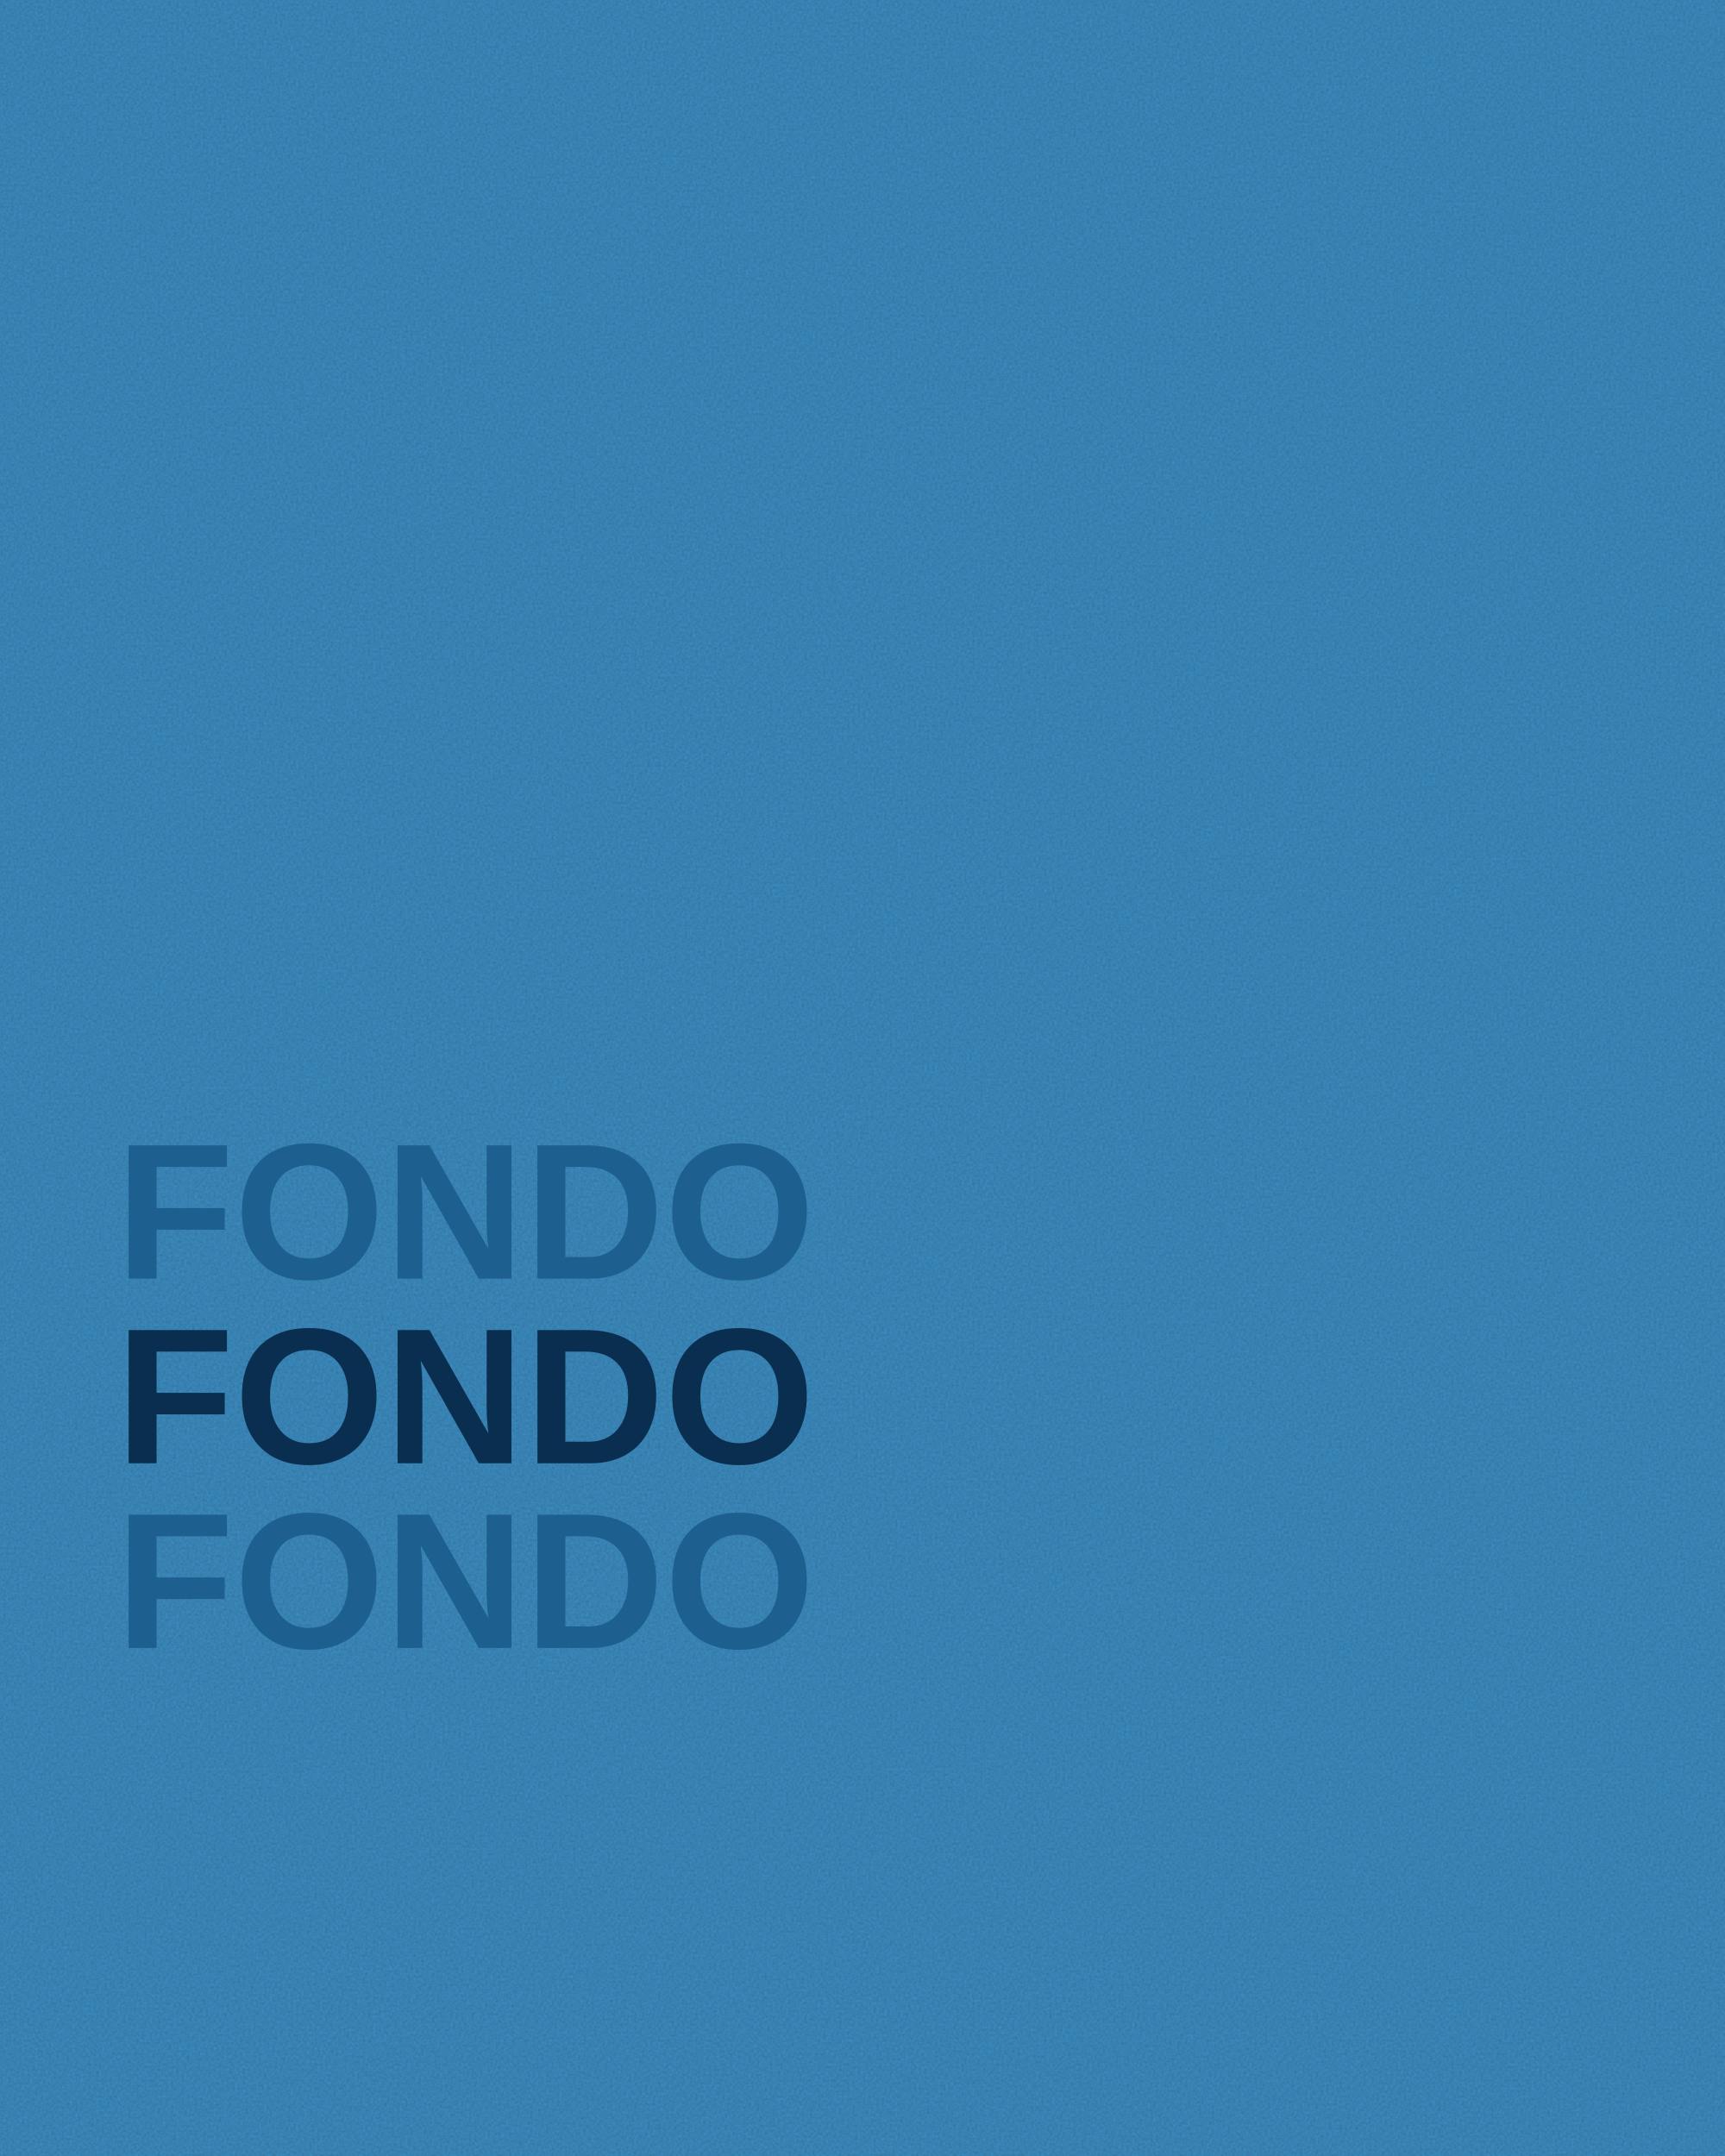
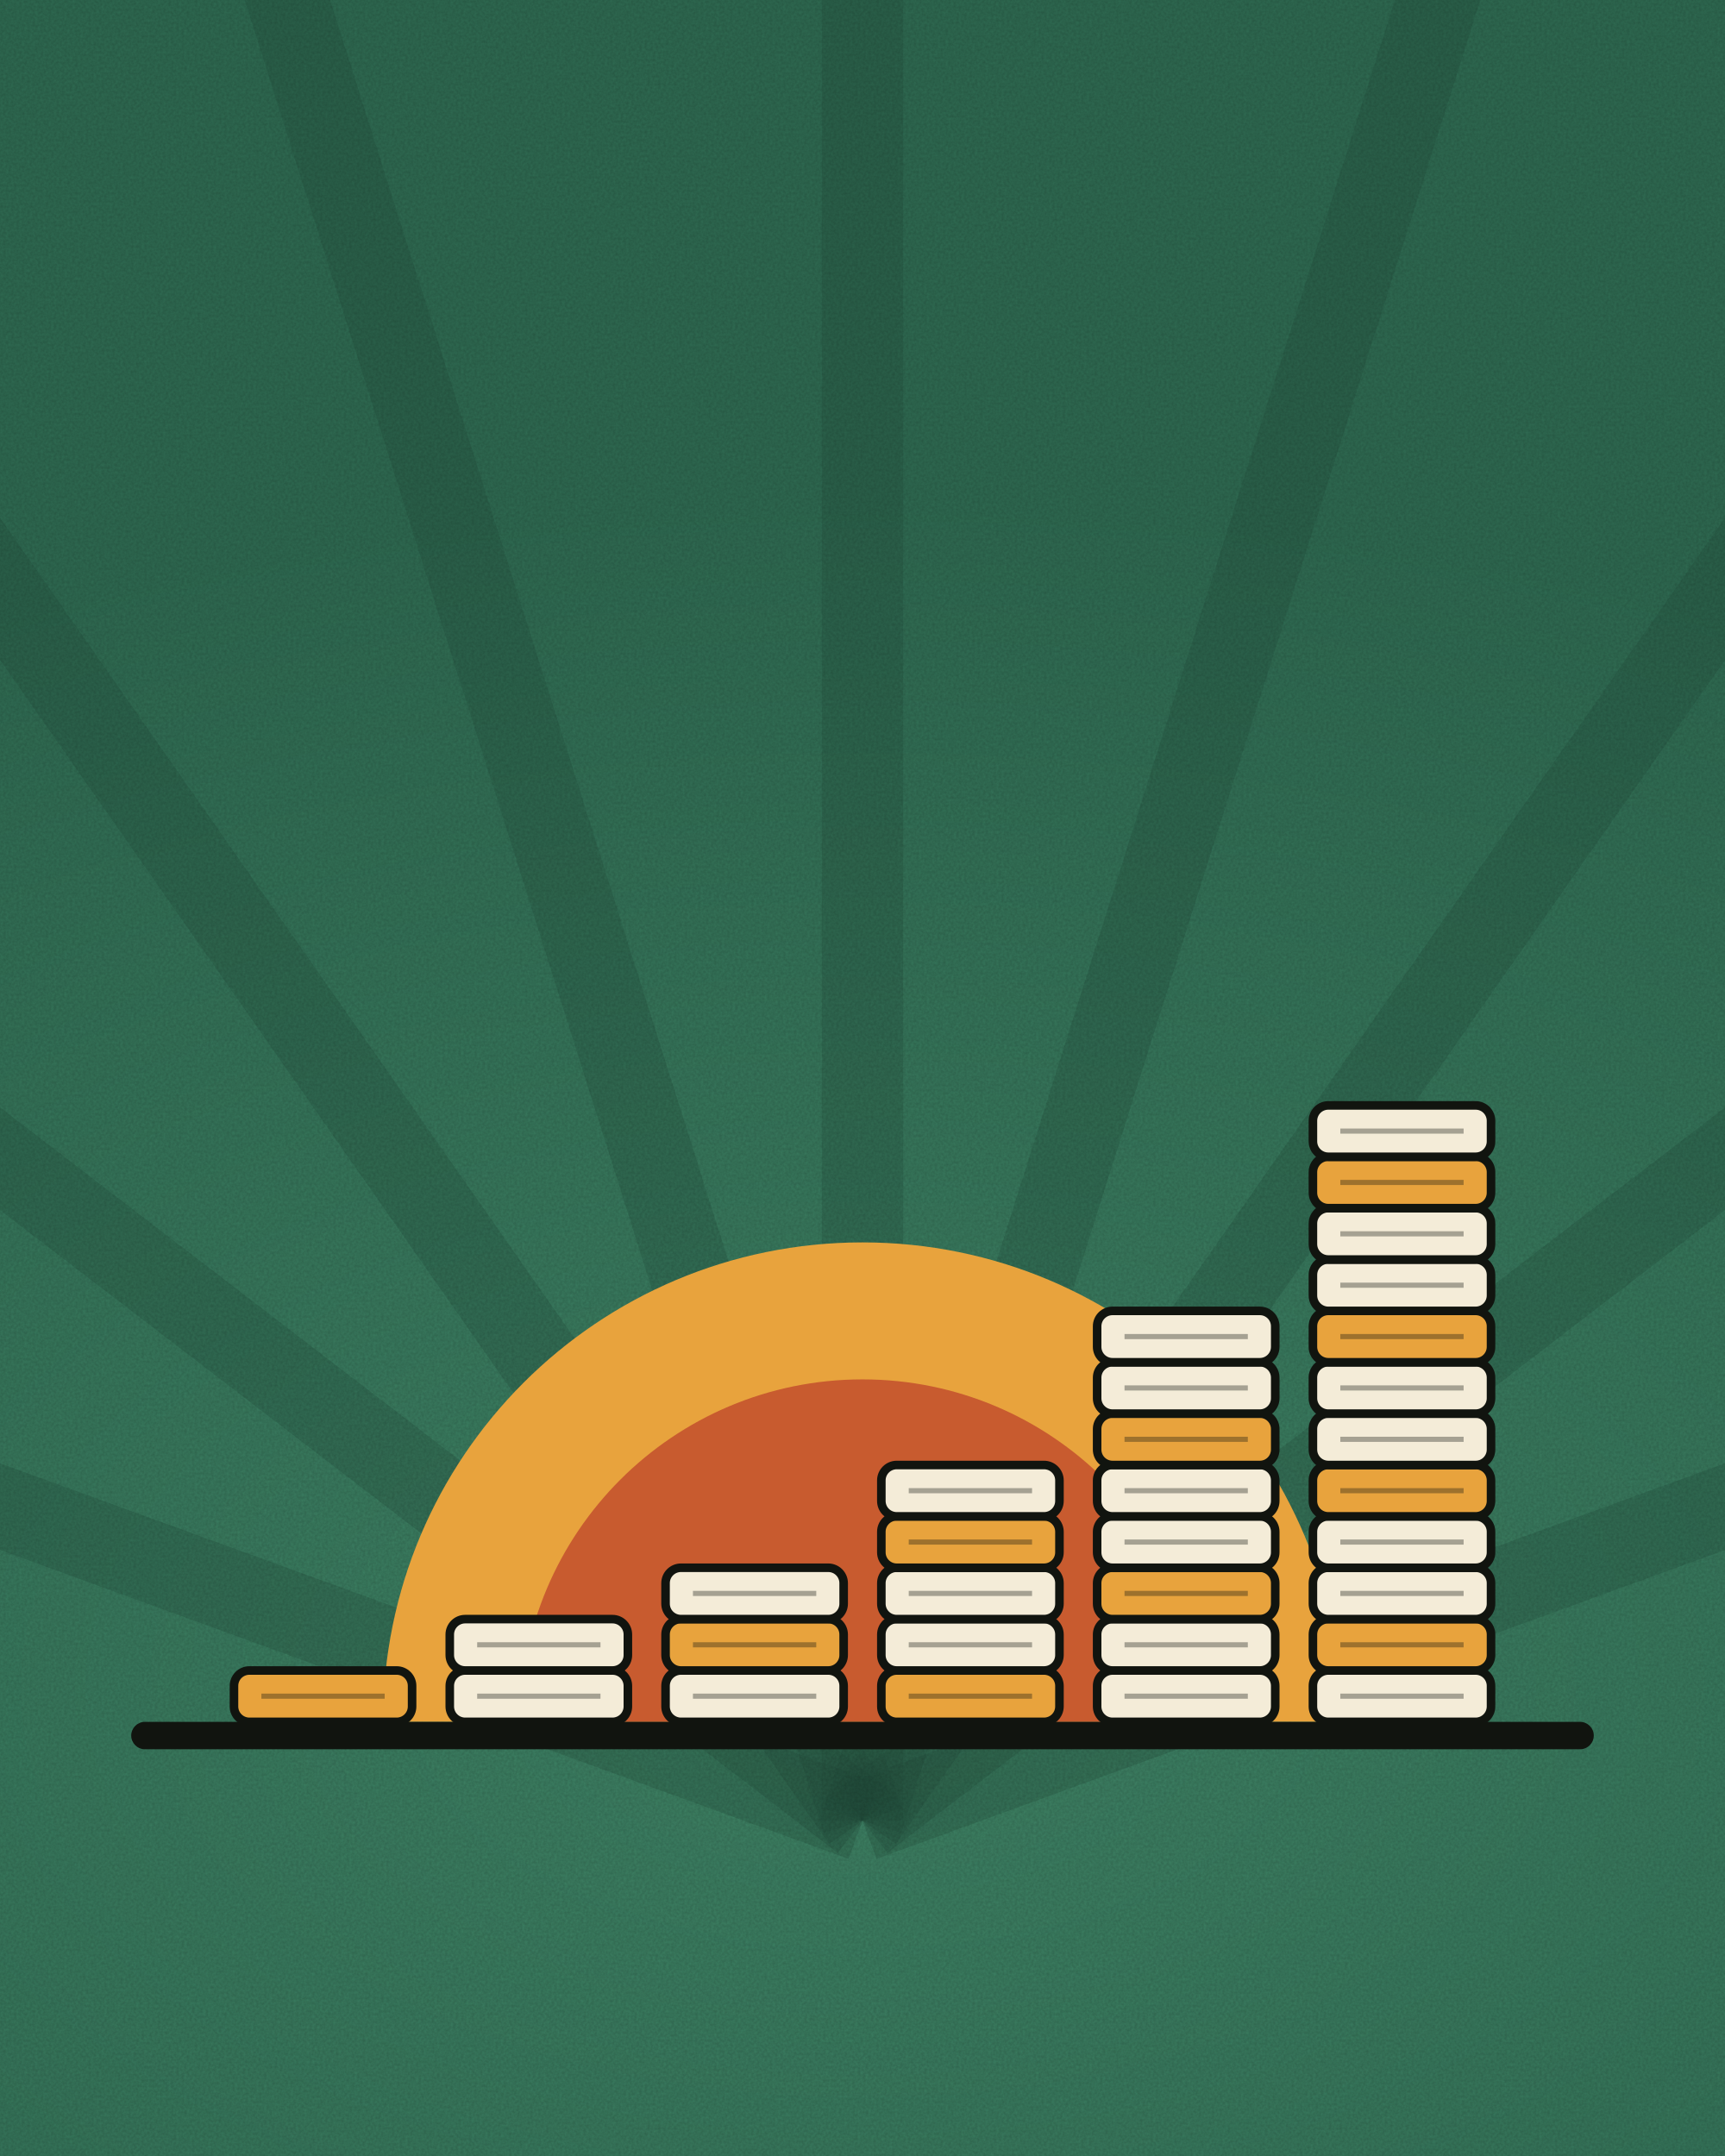
<svg xmlns="http://www.w3.org/2000/svg" viewBox="0 0 1080 1350">
  <svg width="1080" height="1350" viewBox="0 0 1600 900" preserveAspectRatio="xMidYMax slice">
    <defs>
      <filter id="f-grana">
        <feTurbulence type="fractalNoise" baseFrequency=".9" numOctaves="2" />
        <feColorMatrix values="0 0 0 0 0 0 0 0 0 0 0 0 0 0 0 0 0 0 .55 0" />
      </filter>
+       <radialGradient id="f-luce" cx="50%" cy="78%" r="55%">
+         <stop offset="0" stop-color="#3f8466" />
+         <stop offset="1" stop-color="#2f6b52" />
+       </radialGradient>
    </defs>
-     <rect width="1600" height="900" fill="#3d8fc4" />
+     <rect width="1600" height="900" fill="#2f6b52" />
+     <rect width="1600" height="900" fill="url(#f-luce)" />
+     <line x1="800" y1="760" x2="-46" y2="452" stroke="#1f4a39" stroke-width="34" opacity=".28" />
+     <line x1="800" y1="760" x2="86" y2="212" stroke="#1f4a39" stroke-width="34" opacity=".28" />
+     <line x1="800" y1="760" x2="284" y2="23" stroke="#1f4a39" stroke-width="34" opacity=".28" />
+     <line x1="800" y1="760" x2="529" y2="-98" stroke="#1f4a39" stroke-width="34" opacity=".28" />
+     <line x1="800" y1="760" x2="800" y2="-140" stroke="#1f4a39" stroke-width="34" opacity=".28" />
+     <line x1="800" y1="760" x2="1071" y2="-98" stroke="#1f4a39" stroke-width="34" opacity=".28" />
+     <line x1="800" y1="760" x2="1316" y2="23" stroke="#1f4a39" stroke-width="34" opacity=".28" />
+     <line x1="800" y1="760" x2="1514" y2="212" stroke="#1f4a39" stroke-width="34" opacity=".28" />
+     <line x1="800" y1="760" x2="1646" y2="452" stroke="#1f4a39" stroke-width="34" opacity=".28" />
    <rect width="1600" height="900" filter="url(#f-grana)" opacity=".35" />
  </svg>
-   <svg x="65" y="675" width="950" height="580" viewBox="36.0 311.0 1528.0 613.0" preserveAspectRatio="xMidYMin meet" overflow="hidden">
+   <svg x="65" y="675" width="950" height="580" viewBox="357 444 886 408" preserveAspectRatio="xMidYMin meet" overflow="hidden">
    <defs>
      <filter id="s-grana">
        <feTurbulence type="fractalNoise" baseFrequency=".9" numOctaves="2" />
        <feColorMatrix values="0 0 0 0 0 0 0 0 0 0 0 0 0 0 0 0 0 0 .55 0" />
      </filter>
    </defs>
-     <svg x="0" y="342" width="1600" height="558" viewBox="0 0 1600 558" overflow="hidden">
-       <text x="48" y="171" font-family="Archivo, 'Archivo Black', 'Helvetica Neue', Arial, sans-serif" font-weight="900" font-size="195" textLength="1504" lengthAdjust="spacingAndGlyphs" fill="#1d5f8f">FONDO</text>
-       <text x="48" y="357" font-family="Archivo, 'Archivo Black', 'Helvetica Neue', Arial, sans-serif" font-weight="900" font-size="195" textLength="1504" lengthAdjust="spacingAndGlyphs" fill="#0a2e4f">FONDO</text>
-       <text x="48" y="543" font-family="Archivo, 'Archivo Black', 'Helvetica Neue', Arial, sans-serif" font-weight="900" font-size="195" textLength="1504" lengthAdjust="spacingAndGlyphs" fill="#1d5f8f">FONDO</text>
-     </svg>
+     <path d="M520 820 A280 280 0 0 1 1080 820 Z" fill="#e8a33d" />
+     <path d="M600 820 A200 200 0 0 1 1000 820 Z" fill="#c4532d" opacity=".9" />
+     <rect x="433.0" y="790" width="104" height="30" rx="9" fill="#e8a33d" stroke="#11140f" stroke-width="5" />
+     <line x1="449.0" y1="805.0" x2="521.0" y2="805.0" stroke="#11140f" stroke-width="3" opacity=".35" />
+     <rect x="559.0" y="790" width="104" height="30" rx="9" fill="#f4ecd8" stroke="#11140f" stroke-width="5" />
+     <line x1="575.0" y1="805.0" x2="647.0" y2="805.0" stroke="#11140f" stroke-width="3" opacity=".35" />
+     <rect x="559.0" y="760" width="104" height="30" rx="9" fill="#f4ecd8" stroke="#11140f" stroke-width="5" />
+     <line x1="575.0" y1="775.0" x2="647.0" y2="775.0" stroke="#11140f" stroke-width="3" opacity=".35" />
+     <rect x="685.0" y="790" width="104" height="30" rx="9" fill="#f4ecd8" stroke="#11140f" stroke-width="5" />
+     <line x1="701.0" y1="805.0" x2="773.0" y2="805.0" stroke="#11140f" stroke-width="3" opacity=".35" />
+     <rect x="685.0" y="760" width="104" height="30" rx="9" fill="#e8a33d" stroke="#11140f" stroke-width="5" />
+     <line x1="701.0" y1="775.0" x2="773.0" y2="775.0" stroke="#11140f" stroke-width="3" opacity=".35" />
+     <rect x="685.0" y="730" width="104" height="30" rx="9" fill="#f4ecd8" stroke="#11140f" stroke-width="5" />
+     <line x1="701.0" y1="745.0" x2="773.0" y2="745.0" stroke="#11140f" stroke-width="3" opacity=".35" />
+     <rect x="811.0" y="790" width="104" height="30" rx="9" fill="#e8a33d" stroke="#11140f" stroke-width="5" />
+     <line x1="827.0" y1="805.0" x2="899.0" y2="805.0" stroke="#11140f" stroke-width="3" opacity=".35" />
+     <rect x="811.0" y="760" width="104" height="30" rx="9" fill="#f4ecd8" stroke="#11140f" stroke-width="5" />
+     <line x1="827.0" y1="775.0" x2="899.0" y2="775.0" stroke="#11140f" stroke-width="3" opacity=".35" />
+     <rect x="811.0" y="730" width="104" height="30" rx="9" fill="#f4ecd8" stroke="#11140f" stroke-width="5" />
+     <line x1="827.0" y1="745.0" x2="899.0" y2="745.0" stroke="#11140f" stroke-width="3" opacity=".35" />
+     <rect x="811.0" y="700" width="104" height="30" rx="9" fill="#e8a33d" stroke="#11140f" stroke-width="5" />
+     <line x1="827.0" y1="715.0" x2="899.0" y2="715.0" stroke="#11140f" stroke-width="3" opacity=".35" />
+     <rect x="811.0" y="670" width="104" height="30" rx="9" fill="#f4ecd8" stroke="#11140f" stroke-width="5" />
+     <line x1="827.0" y1="685.0" x2="899.0" y2="685.0" stroke="#11140f" stroke-width="3" opacity=".35" />
+     <rect x="937.0" y="790" width="104" height="30" rx="9" fill="#f4ecd8" stroke="#11140f" stroke-width="5" />
+     <line x1="953.0" y1="805.0" x2="1025.0" y2="805.0" stroke="#11140f" stroke-width="3" opacity=".35" />
+     <rect x="937.0" y="760" width="104" height="30" rx="9" fill="#f4ecd8" stroke="#11140f" stroke-width="5" />
+     <line x1="953.0" y1="775.0" x2="1025.0" y2="775.0" stroke="#11140f" stroke-width="3" opacity=".35" />
+     <rect x="937.0" y="730" width="104" height="30" rx="9" fill="#e8a33d" stroke="#11140f" stroke-width="5" />
+     <line x1="953.0" y1="745.0" x2="1025.0" y2="745.0" stroke="#11140f" stroke-width="3" opacity=".35" />
+     <rect x="937.0" y="700" width="104" height="30" rx="9" fill="#f4ecd8" stroke="#11140f" stroke-width="5" />
+     <line x1="953.0" y1="715.0" x2="1025.0" y2="715.0" stroke="#11140f" stroke-width="3" opacity=".35" />
+     <rect x="937.0" y="670" width="104" height="30" rx="9" fill="#f4ecd8" stroke="#11140f" stroke-width="5" />
+     <line x1="953.0" y1="685.0" x2="1025.0" y2="685.0" stroke="#11140f" stroke-width="3" opacity=".35" />
+     <rect x="937.0" y="640" width="104" height="30" rx="9" fill="#e8a33d" stroke="#11140f" stroke-width="5" />
+     <line x1="953.0" y1="655.0" x2="1025.0" y2="655.0" stroke="#11140f" stroke-width="3" opacity=".35" />
+     <rect x="937.0" y="610" width="104" height="30" rx="9" fill="#f4ecd8" stroke="#11140f" stroke-width="5" />
+     <line x1="953.0" y1="625.0" x2="1025.0" y2="625.0" stroke="#11140f" stroke-width="3" opacity=".35" />
+     <rect x="937.0" y="580" width="104" height="30" rx="9" fill="#f4ecd8" stroke="#11140f" stroke-width="5" />
+     <line x1="953.0" y1="595.0" x2="1025.0" y2="595.0" stroke="#11140f" stroke-width="3" opacity=".35" />
+     <rect x="1063.0" y="790" width="104" height="30" rx="9" fill="#f4ecd8" stroke="#11140f" stroke-width="5" />
+     <line x1="1079.0" y1="805.0" x2="1151.0" y2="805.0" stroke="#11140f" stroke-width="3" opacity=".35" />
+     <rect x="1063.0" y="760" width="104" height="30" rx="9" fill="#e8a33d" stroke="#11140f" stroke-width="5" />
+     <line x1="1079.0" y1="775.0" x2="1151.0" y2="775.0" stroke="#11140f" stroke-width="3" opacity=".35" />
+     <rect x="1063.0" y="730" width="104" height="30" rx="9" fill="#f4ecd8" stroke="#11140f" stroke-width="5" />
+     <line x1="1079.0" y1="745.0" x2="1151.0" y2="745.0" stroke="#11140f" stroke-width="3" opacity=".35" />
+     <rect x="1063.0" y="700" width="104" height="30" rx="9" fill="#f4ecd8" stroke="#11140f" stroke-width="5" />
+     <line x1="1079.0" y1="715.0" x2="1151.0" y2="715.0" stroke="#11140f" stroke-width="3" opacity=".35" />
+     <rect x="1063.0" y="670" width="104" height="30" rx="9" fill="#e8a33d" stroke="#11140f" stroke-width="5" />
+     <line x1="1079.0" y1="685.0" x2="1151.0" y2="685.0" stroke="#11140f" stroke-width="3" opacity=".35" />
+     <rect x="1063.0" y="640" width="104" height="30" rx="9" fill="#f4ecd8" stroke="#11140f" stroke-width="5" />
+     <line x1="1079.0" y1="655.0" x2="1151.0" y2="655.0" stroke="#11140f" stroke-width="3" opacity=".35" />
+     <rect x="1063.0" y="610" width="104" height="30" rx="9" fill="#f4ecd8" stroke="#11140f" stroke-width="5" />
+     <line x1="1079.0" y1="625.0" x2="1151.0" y2="625.0" stroke="#11140f" stroke-width="3" opacity=".35" />
+     <rect x="1063.0" y="580" width="104" height="30" rx="9" fill="#e8a33d" stroke="#11140f" stroke-width="5" />
+     <line x1="1079.0" y1="595.0" x2="1151.0" y2="595.0" stroke="#11140f" stroke-width="3" opacity=".35" />
+     <rect x="1063.0" y="550" width="104" height="30" rx="9" fill="#f4ecd8" stroke="#11140f" stroke-width="5" />
+     <line x1="1079.0" y1="565.0" x2="1151.0" y2="565.0" stroke="#11140f" stroke-width="3" opacity=".35" />
+     <rect x="1063.0" y="520" width="104" height="30" rx="9" fill="#f4ecd8" stroke="#11140f" stroke-width="5" />
+     <line x1="1079.0" y1="535.0" x2="1151.0" y2="535.0" stroke="#11140f" stroke-width="3" opacity=".35" />
+     <rect x="1063.0" y="490" width="104" height="30" rx="9" fill="#e8a33d" stroke="#11140f" stroke-width="5" />
+     <line x1="1079.0" y1="505.0" x2="1151.0" y2="505.0" stroke="#11140f" stroke-width="3" opacity=".35" />
+     <rect x="1063.0" y="460" width="104" height="30" rx="9" fill="#f4ecd8" stroke="#11140f" stroke-width="5" />
+     <line x1="1079.0" y1="475.0" x2="1151.0" y2="475.0" stroke="#11140f" stroke-width="3" opacity=".35" />
+     <rect x="373.0" y="820" width="854" height="16" rx="8" fill="#11140f" />
  </svg>
</svg>
